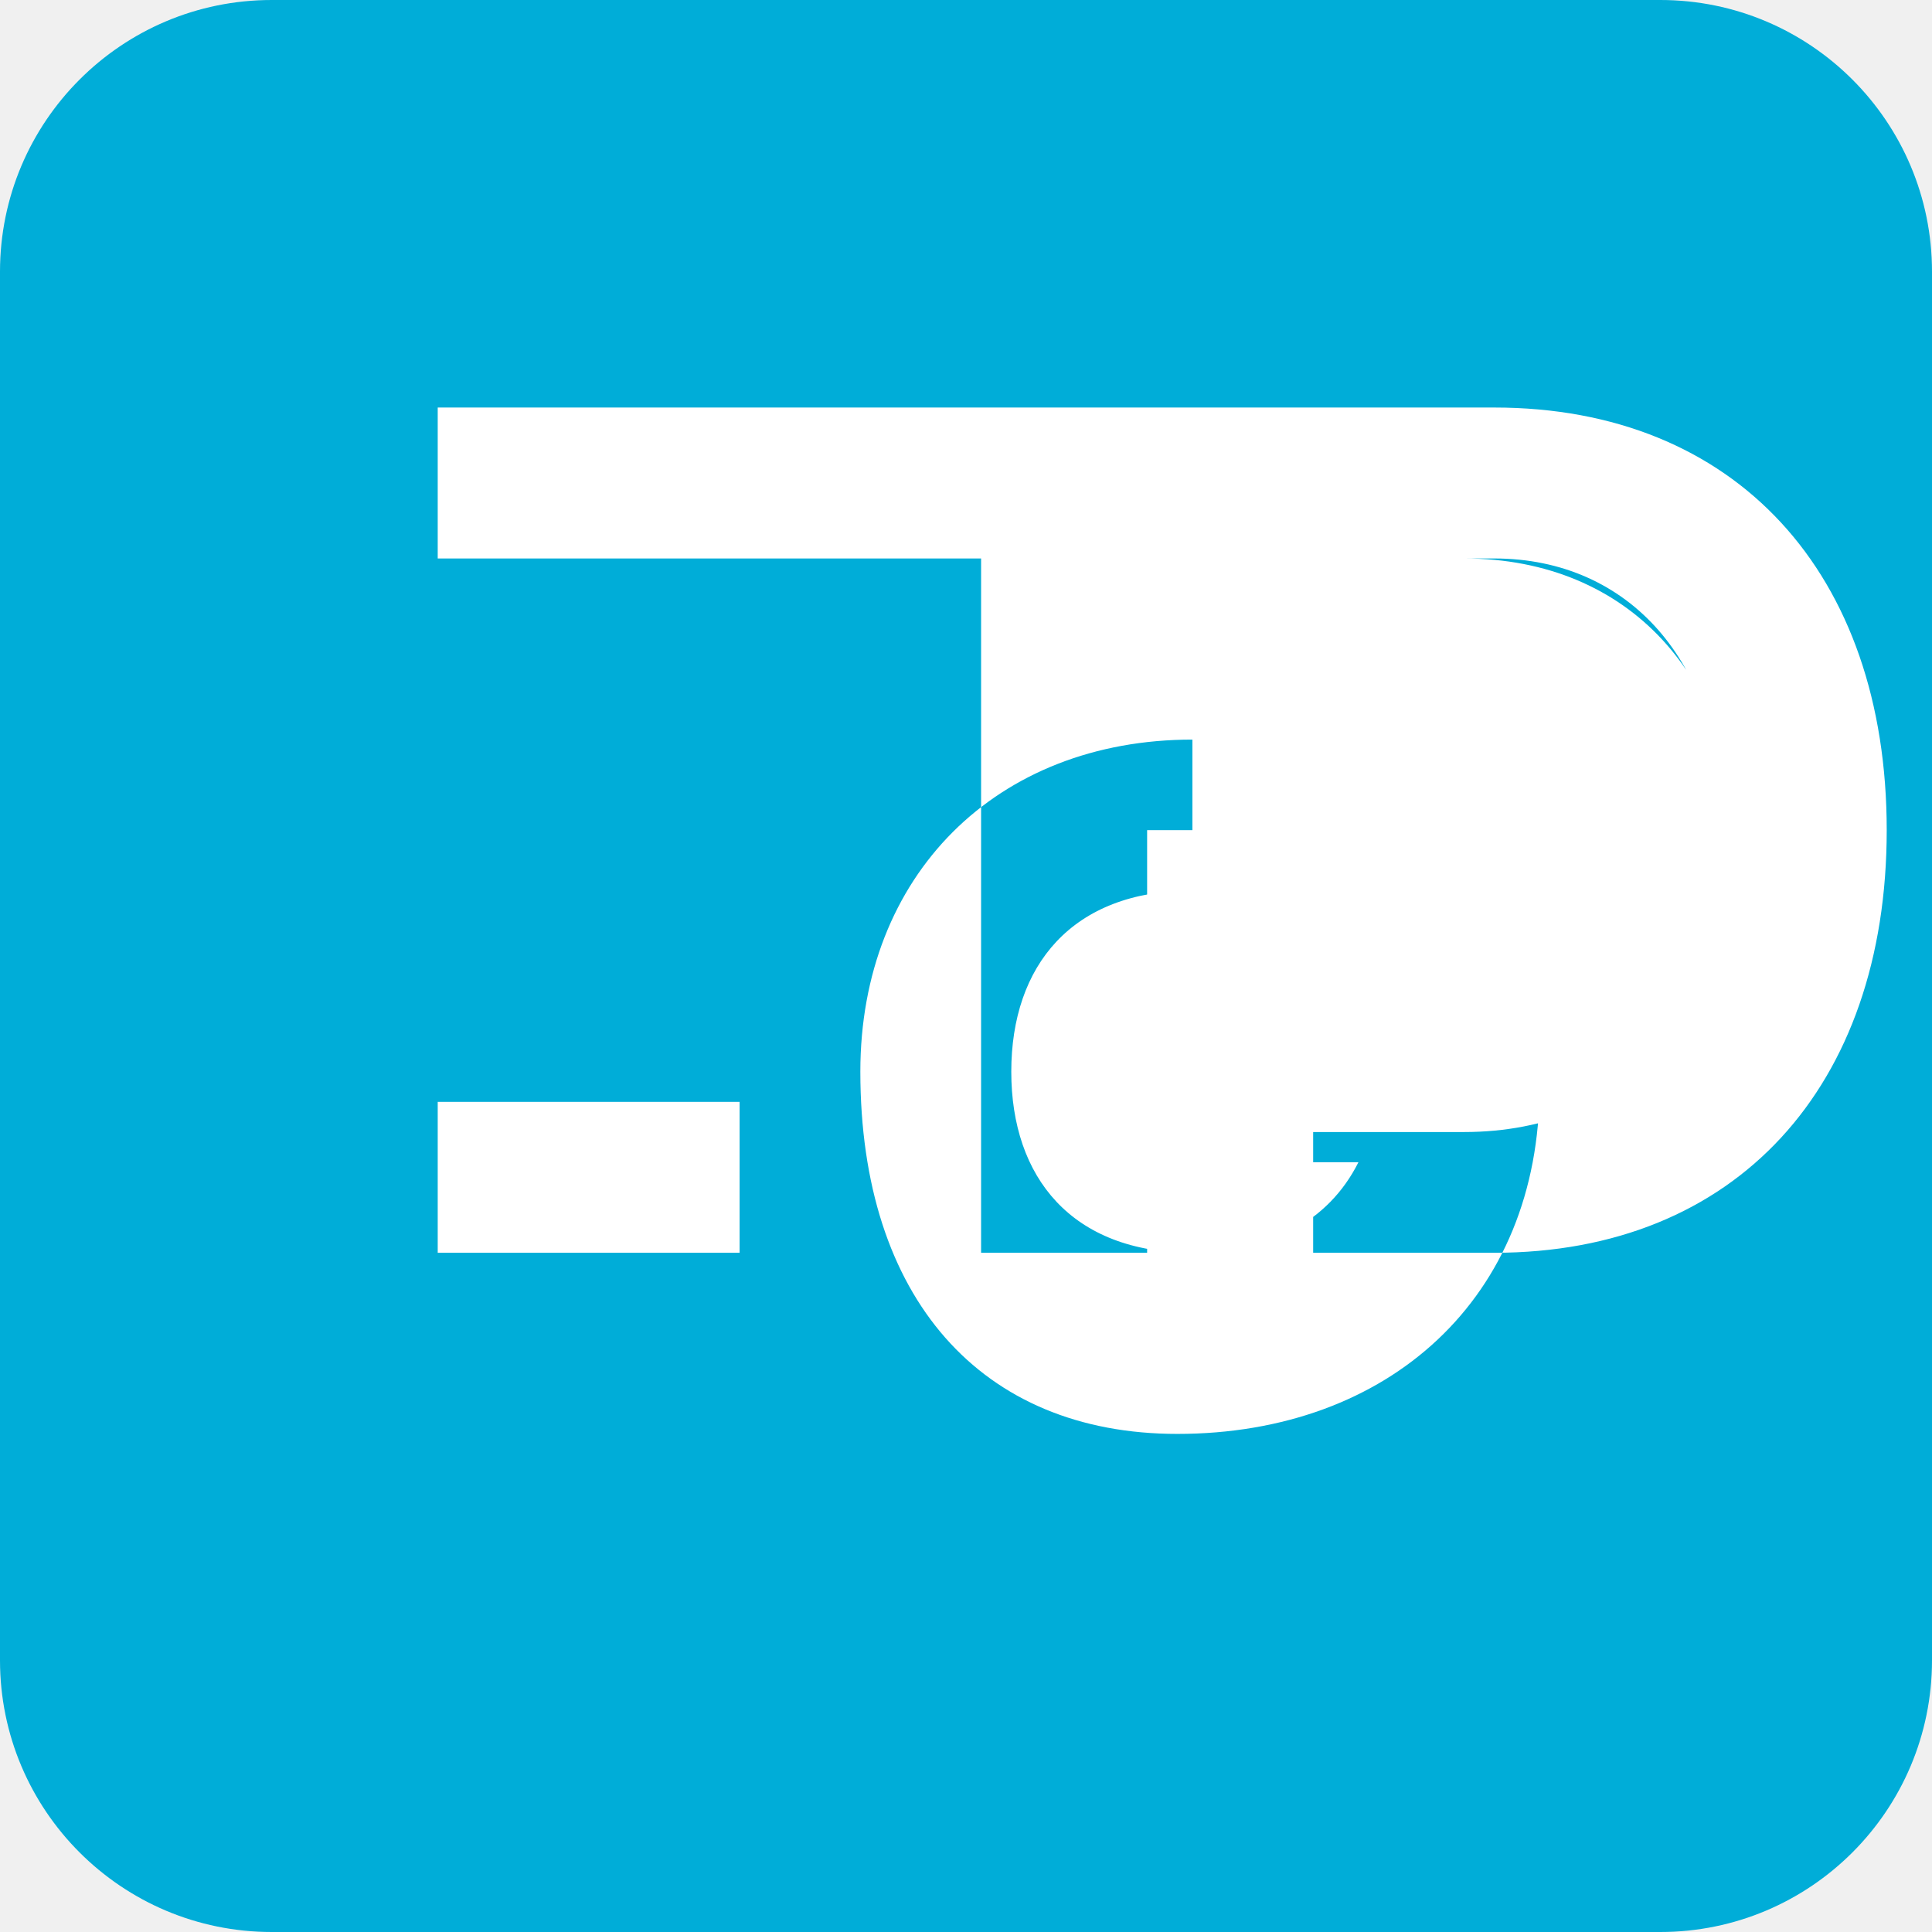
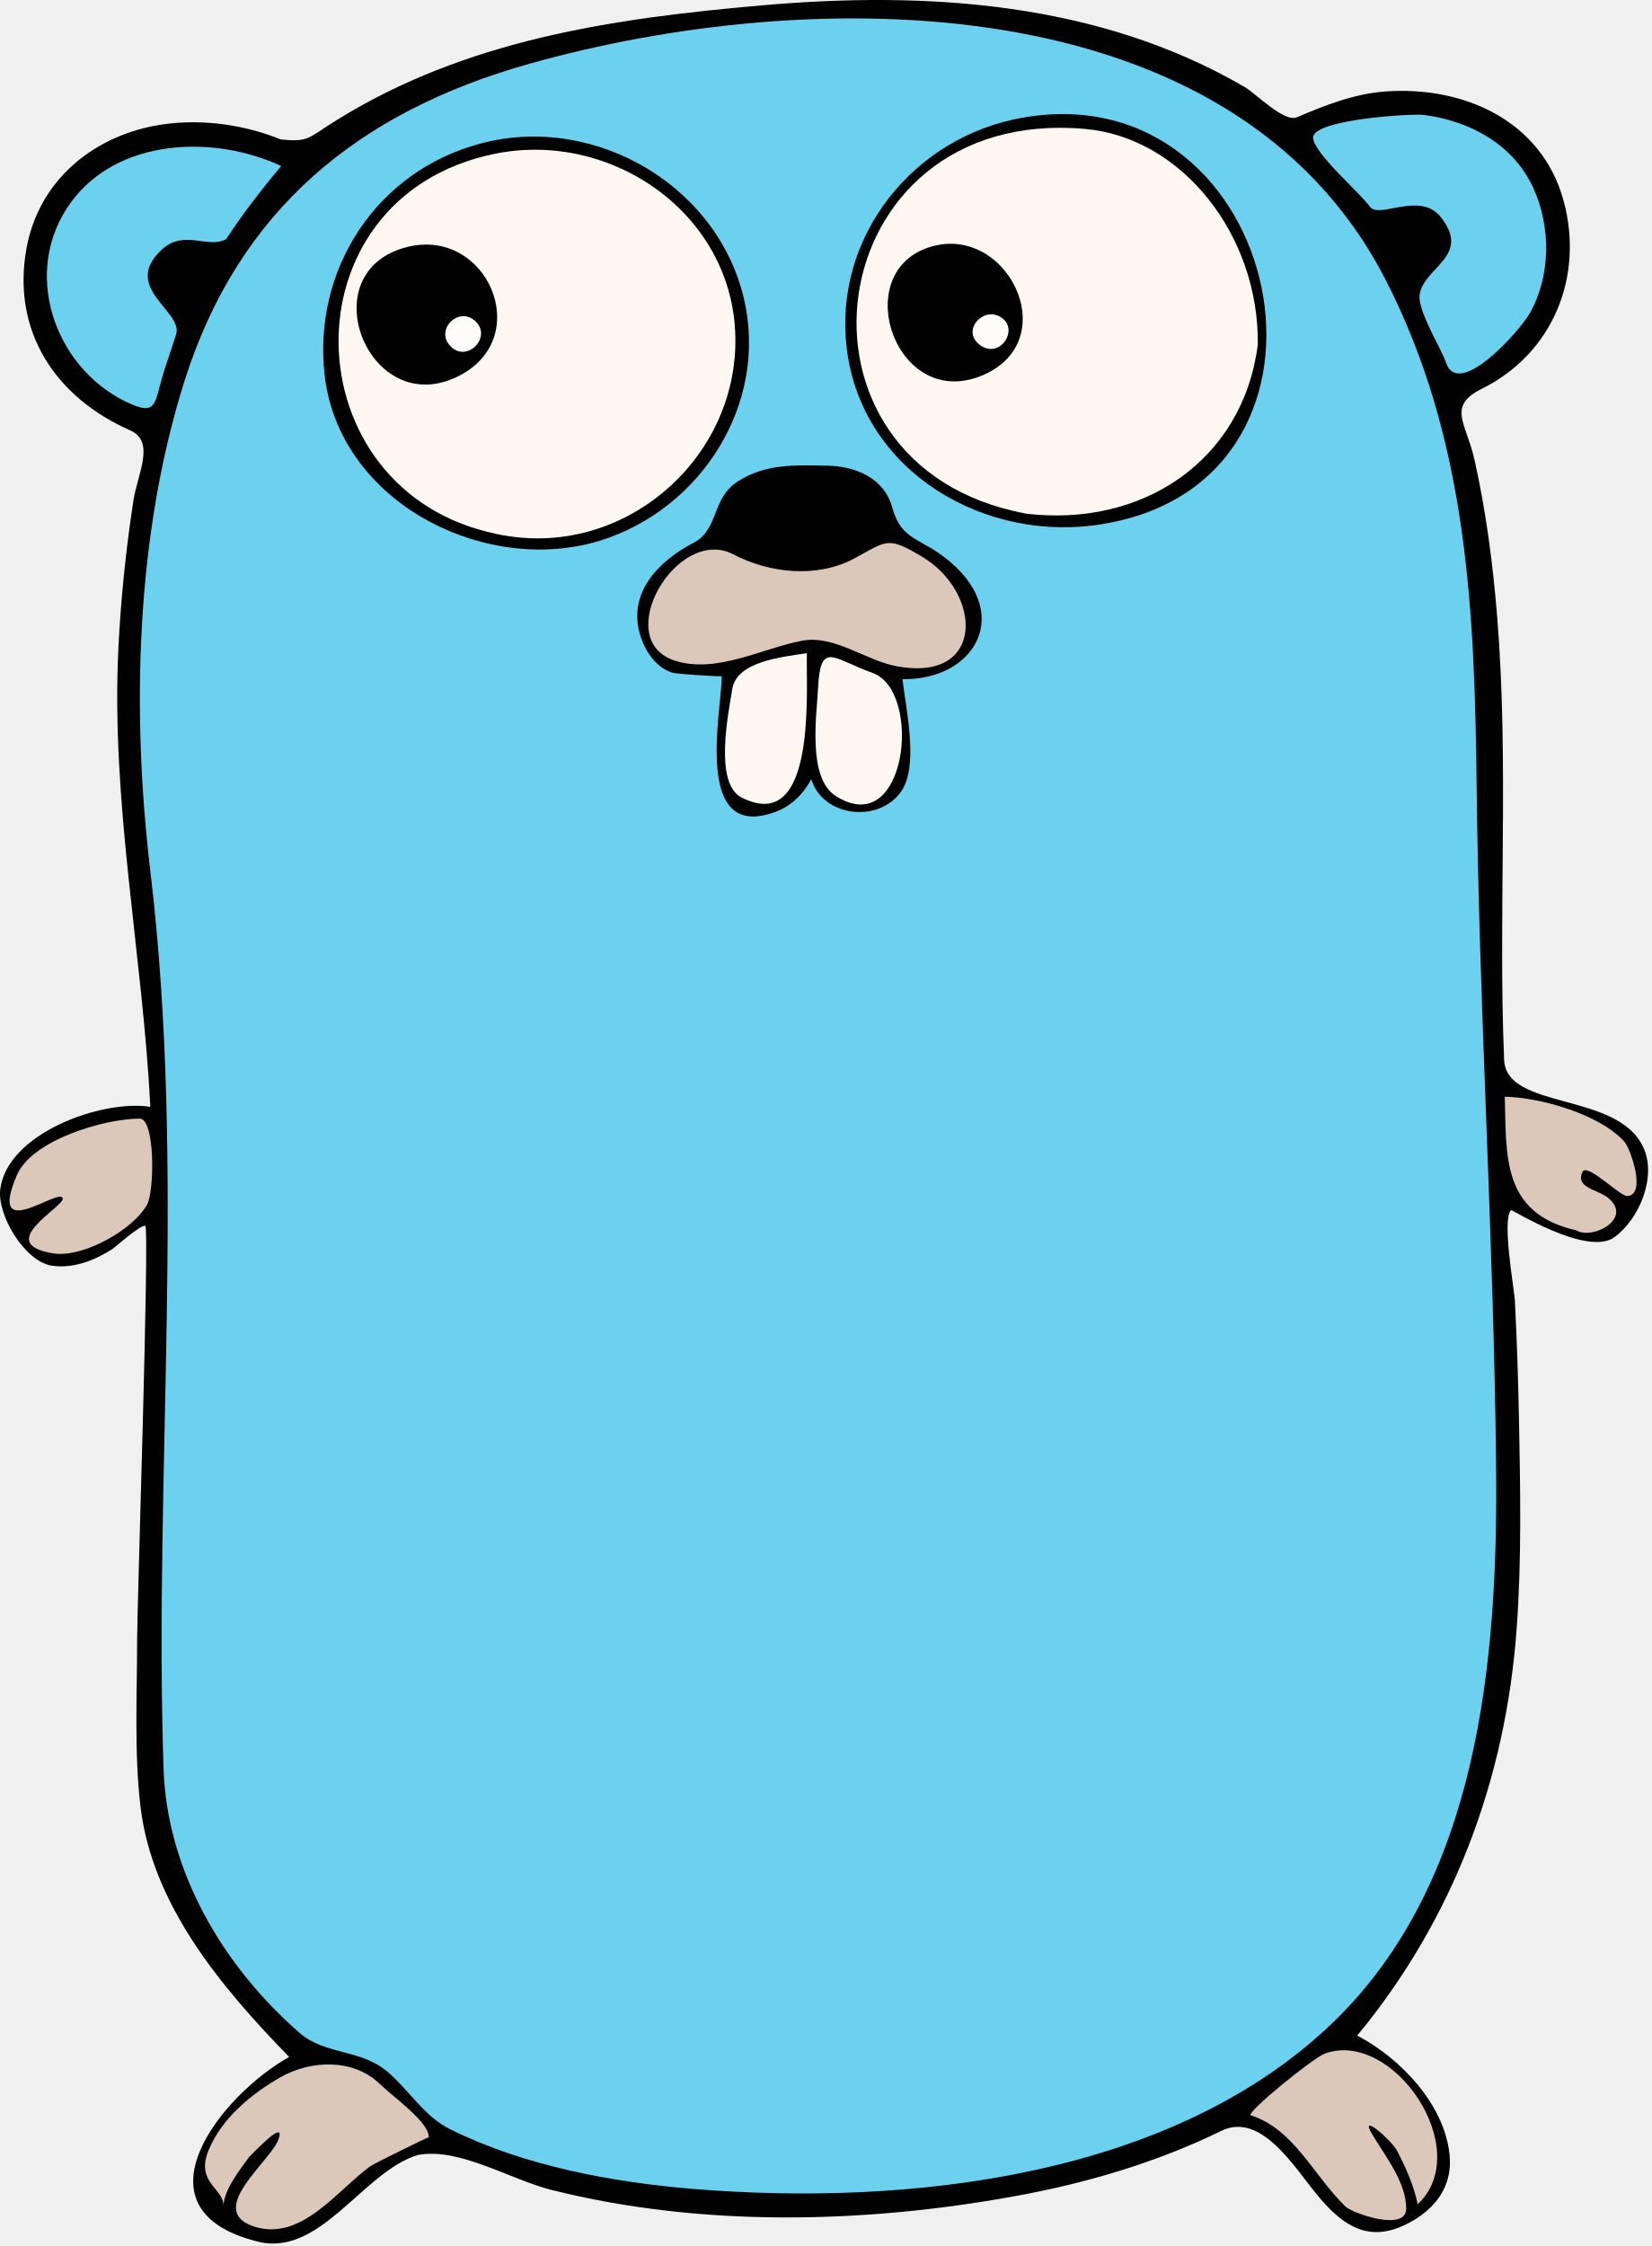
- <svg xmlns="http://www.w3.org/2000/svg" viewBox="0 0 128 128">
-   <rect width="128" height="128" rx="18" fill="#00add8" />
-   <path fill="#fff" d="M29 73h20v10H29zm59 0h11c5 0 8-4 8-9s-3-9-8-9H76v28h11v-8h10c11 0 18-8 18-19s-7-19-18-19H65v46h34c16 0 26-11 26-28S115 27 99 27H29v10h70c9 0 15 7 15 17s-6 17-15 17H88zm-31-2c0-13 9-22 22-22v10c-8 0-12 5-12 12s4 12 12 12c5 0 9-2 11-6H76V67h26v5c0 14-10 23-24 23-13 0-21-9-21-24z" />
+ <svg xmlns="http://www.w3.org/2000/svg" width="100%" height="100%" viewBox="0 0 336 457" version="1.1" xml:space="preserve" style="fill-rule:evenodd;clip-rule:evenodd;stroke-linejoin:round;stroke-miterlimit:2;">
+   <path d="M52.381,456.087c-26.133,-6.524 -7.261,-29.924 6.463,-37.55c-13.611,-13.991 -27.908,-30.805 -30.269,-51.058c-1.301,-11.157 -0.661,-22.777 -0.673,-33.981c-0.006,-6.132 2.557,-83.908 1.666,-84.078c-1.065,-0.205 -6.27,4.448 -6.609,4.668c-3.598,2.335 -7.992,4.084 -12.371,3.449c-5.51,-0.798 -11.214,-10.268 -10.532,-15.596c1.447,-11.312 20.588,-18.271 30.541,-16.728c-1.611,-31.317 -8.061,-61.913 -6.5,-93.43c0.497,-10.038 1.535,-20.048 3.061,-29.981c0.825,-5.365 4.521,-11.946 -0.669,-14.234c-15.227,-6.713 -24.238,-20.252 -21.065,-37.213c2.489,-13.307 12.991,-22.271 26.009,-24.761c8.489,-1.602 17.761,-0.45 25.739,2.786c5.762,0.555 5.415,-0.268 11.292,-3.915c26.483,-16.431 56.178,-20.706 86.558,-23.373c33.579,-2.948 68.534,-0.724 98.287,16.632c2.344,1.367 7.982,7.238 10.587,6.139c5.852,-2.468 11.611,-4.781 18.021,-5.251c15.813,-1.159 31.789,5.849 36.256,22.217c4.201,15.395 -2.116,31.11 -16.7,38.305c-7.064,3.532 -3.098,6.997 -1.463,14.256c2.386,10.596 3.793,21.426 4.667,32.244c2.418,29.91 0.153,60.045 1.4,89.996c0.429,10.324 23.102,6.417 28.322,17.828c2.772,5.842 -0.716,14.479 -5.847,18.26c-5.527,4.073 -20.903,-5.66 -21.062,-5.501c-1.915,1.906 0.642,16.007 0.78,18.496c0.426,8.214 0.685,16.437 0.843,24.66c0.266,13.967 0.532,28.064 -0.482,42.009c-2.234,30.735 -12.9,59.143 -32.451,82.809c8.919,4.622 18.191,14.445 18.85,24.914c0.419,6.653 -3.969,11.35 -9.77,13.886c-7.585,3.317 -12.666,-0.869 -17.291,-6.466c-4.565,-5.525 -11.347,-16.896 -19.437,-12.952c-13.324,6.496 -27.494,10.652 -42.06,13.3c-30.69,5.579 -63.794,6.347 -94.209,-1.272c-8.472,-2.122 -18.809,-8.714 -27.234,-7.119c-11.136,3.326 -19.873,20.928 -32.648,17.605c-0.891,-0.222 2.786,0.725 0,0" style="fill:#020203;fill-rule:nonzero;" />
+   <g id="blue">
+     <path d="M224.534,106.6c54.497,-9.082 36.721,-91.861 -16.324,-82.677c-22.308,3.842 -38.69,24.231 -35.904,47.005c3.09,25.252 28.442,39.768 52.228,35.672c7.688,-1.281 -8.413,1.449 0,0m-104.406,3.956c20.832,-5.316 35.544,-26.306 31.672,-47.766c-4.39,-24.327 -30.321,-39.928 -54.054,-33.577c-21.221,5.679 -34.129,25.645 -31.68,47.143c2.863,25.136 30.999,40.022 54.062,34.2c18.775,-4.791 -11.477,2.897 0,0m38.33,54.376c2.897,-1.242 5.188,-3.643 6.63,-6.407c2.315,7.66 13.583,9.058 18.219,2.618c3.749,-5.208 1.032,-16.844 0.334,-22.953c14.436,0.249 22.433,-12.833 9.909,-23.699c-6.135,-5.323 -10.045,-4.155 -12.011,-11.3c-1.659,-6.032 -7.648,-8.349 -13.18,-8.437c-6.57,-0.104 -12.375,-0.46 -18.103,3.122c-5.618,3.514 -3.839,9.926 -9.235,12.624c-6.869,3.598 -13.14,9.92 -10.88,18.267c0.905,3.34 3.101,6.939 6.589,8.085c0.887,0.311 10.14,0.858 10.14,0.725c0,7.029 -6.156,34.602 11.588,27.355c2.341,-1.003 -3.955,1.615 0,0m-17.382,280.459c-16.528,-1.365 -34.384,-4.675 -49.361,-12.091c-5.579,-2.746 -8.335,-7.946 -12.961,-11.831c-5.418,-4.552 -12.558,-3.327 -17.737,-7.779c-15.606,-13.56 -27.064,-33.005 -27.737,-53.824c-1.972,-61.048 4.588,-121.69 -2.662,-182.398c-3.891,-32.584 -3.03,-68.523 6.938,-99.993c11.048,-34.882 35.481,-54.693 69.895,-64.423c57.218,-16.176 143.255,-16.739 174.408,43.687c16.88,32.743 18.221,67.759 18.628,103.599c0.526,46.193 3.519,92.323 3.959,138.484c0.372,39.04 -3.488,84.219 -33.351,112.85c-32.796,31.443 -86.443,37.273 -130.019,33.719c-17.549,-1.449 8.189,0.668 0,0" style="fill:#6cd1ef;fill-rule:nonzero;" />
+     <path d="M25.639,81.753c-14.773,-7.192 -21.391,-26.695 -11.172,-40.625c9.588,-13.07 29.109,-13.712 42.761,-7.344c-3.972,4.722 -7.835,9.701 -11.198,14.875c-3.657,2.033 -8.552,-2.017 -13.019,2.053c-8.558,7.802 4.387,12.593 2.818,17.363c-0.815,2.479 -1.618,4.963 -2.446,7.438c-2.092,6.6 -1.197,9.364 -7.744,6.24c-10.53,-5.126 2.451,1.17 0,0" style="fill:#6cd1ef;fill-rule:nonzero;" />
+     <path d="M294.231,73.73c-1.022,-2.961 -5.811,-10.524 -5.349,-13.761c0.806,-5.638 10.654,-7.84 4.279,-15.825c-4.235,-5.305 -12.504,0.493 -14.39,-2.082c-2.188,-2.988 -11.561,-11.012 -11.561,-14.072c0,-3.702 20.073,-4.908 22.469,-4.607c9.4,1.179 18.258,5.977 22.332,14.849c3.594,7.825 3.595,17.86 -0.665,25.421c-2.193,3.893 -14.661,17.71 -17.115,10.077c-0.558,-1.616 0.501,1.56 0,0" style="fill:#6cd1ef;fill-rule:nonzero;" />
+   </g>
+   <path d="M51.323,452.912c-9.31,-3.438 3.843,-13.231 5.376,-17.689c1.593,-4.634 -6.425,4.261 -5.93,3.563c-1.849,2.605 -5.208,6.681 -5.296,10.114c0.153,-3.673 -5.758,-4.689 -3.033,-11.369c2.651,-6.5 8.645,-11.428 14.582,-14.84c6.113,-3.513 14.819,-3.913 20.224,1.301c3.123,3.013 10.011,7.73 10.011,10.869c0,-0.101 -11.124,5.344 -11.879,5.893c-6.937,5.039 -14.267,15.653 -24.055,12.158c-3.622,-1.337 3.12,1.114 0,0" style="fill:#dcc8bb;fill-rule:nonzero;" />
+   <path d="M273.784,448.956c-6.461,-6.231 -10.368,-15.649 -19.232,-18.55c-1.22,-0.399 12.65,-11.697 15.054,-12.561c13.92,-5.002 30.615,19.599 18.886,30.665c-0.798,-3.839 -2.389,-7.399 -4.191,-10.867c-1.094,-2.106 -7.801,-8.01 -5.109,-3.437c2.606,4.427 6.96,9.748 6.96,15.195c0,4.741 -10.753,1.032 -12.368,-0.445c-1.56,-1.504 2.618,2.395 0,0" style="fill:#dcc8bb;fill-rule:nonzero;" />
+   <path d="M11.209,255.075c-13.001,-1.857 2.011,-9.566 1.56,-11.254c-0.625,-2.374 -15.536,9.658 -9.306,-4.768c3.079,-7.129 17.837,-11.444 24.962,-11.444c3.181,0 3.019,14.773 1.504,17.494c-2.868,5.152 -12.817,10.667 -18.72,9.972c-1.95,-0.278 0.948,0.112 0,0" style="fill:#dcc8bb;fill-rule:nonzero;" />
+   <path d="M320.75,250.34c-15.274,-3.486 -14.173,-15.208 -14.541,-27.188c7.319,0.156 19.296,3.57 24.337,9.139c1.218,1.345 4.584,10.909 0.568,11.064c-1.464,0.057 -7.803,-6.478 -9.027,-5.049c-1.709,3.434 2.984,3.624 5.217,5.482c5,4.163 -3.176,8.55 -6.554,6.552c-2.062,-1.221 0,0 0,0Z" style="fill:#dcc8bb;fill-rule:nonzero;" />
+   <path d="M182.86,135.627c-6.49,-1.01 -12.941,-6.532 -19.647,-5.257c-8.177,1.555 -17.344,6.727 -25.794,4.084c-13.292,-4.16 0.278,-27.611 11.791,-21.669c7.398,3.899 17.119,4.893 24.651,0.836c6.672,-3.594 6.678,-4.542 13.66,-0.422c12.359,7.292 13.029,25.505 -4.661,22.428c-2.507,-0.39 3.845,0.668 0,0" style="fill:#dcc8bb;fill-rule:nonzero;" />
+   <path d="M150.993,162.313c-5.86,-2.817 -2.676,-17.588 -1.988,-22.08c0.879,-5.74 10.375,-6.567 15.192,-7.336c-0.25,6.874 2.23,37.135 -13.204,29.416c-2.897,-1.393 1.782,0.892 0,0" style="fill:#fef6f1;fill-rule:nonzero;" />
+   <path d="M169.977,161.902c-5.711,-3.74 -3.775,-16.52 -3.515,-21.788c0.488,-9.87 2.945,-6.108 11.12,-3.181c10.261,3.673 6.975,34.401 -7.605,24.969c-2.399,-1.571 3.418,2.211 0,0" style="fill:#fef6f1;fill-rule:nonzero;" />
+   <path d="M91.714,70.499c-3.348,-3.349 1.64,-8.36 5.063,-5.112c3.382,3.208 -1.7,8.474 -5.063,5.112c-2.228,-2.229 2.285,2.284 0,0" style="fill:#fffbfa;fill-rule:nonzero;" />
+   <path d="M199.24,70.053c-3.45,-2.76 0.531,-7.449 4.043,-5.721c4.593,2.26 0.148,9.189 -4.043,5.721c-1.393,-1.114 1.616,1.337 0,0" style="fill:#fffbfa;fill-rule:nonzero;" />
+   <path d="M94.055,76.126c14.447,-8.127 4.912,-29.632 -10.914,-25.935c-20.653,4.825 -7.832,36.442 10.914,25.935c3.565,-2.006 -12.424,6.964 0,0m7.131,32.536c-42.001,-8.4 -43.918,-68.508 -0.521,-77.366c23.809,-4.86 48.5,12.239 48.977,37.264c0.481,25.234 -23.269,45.516 -48.456,40.102c-4.179,-0.836 5.961,1.281 0,0" style="fill:#fef6f1;fill-rule:nonzero;" />
+   <path d="M199.574,76.516c17.55,-7.02 5.143,-31.913 -11.041,-26.016c-15.545,5.664 -6.143,32.825 11.041,26.016c6.129,-2.452 -5.905,2.339 0,0m9.137,27.967c-52.169,-9.626 -42.535,-83.094 12.087,-78.249c19.775,1.753 35.43,21.663 35.158,43.875c-3.058,23.899 -23.86,37.298 -47.245,34.374c-9.304,-1.114 12.926,1.616 0,0" style="fill:#fef6f1;fill-rule:nonzero;" />
</svg>
